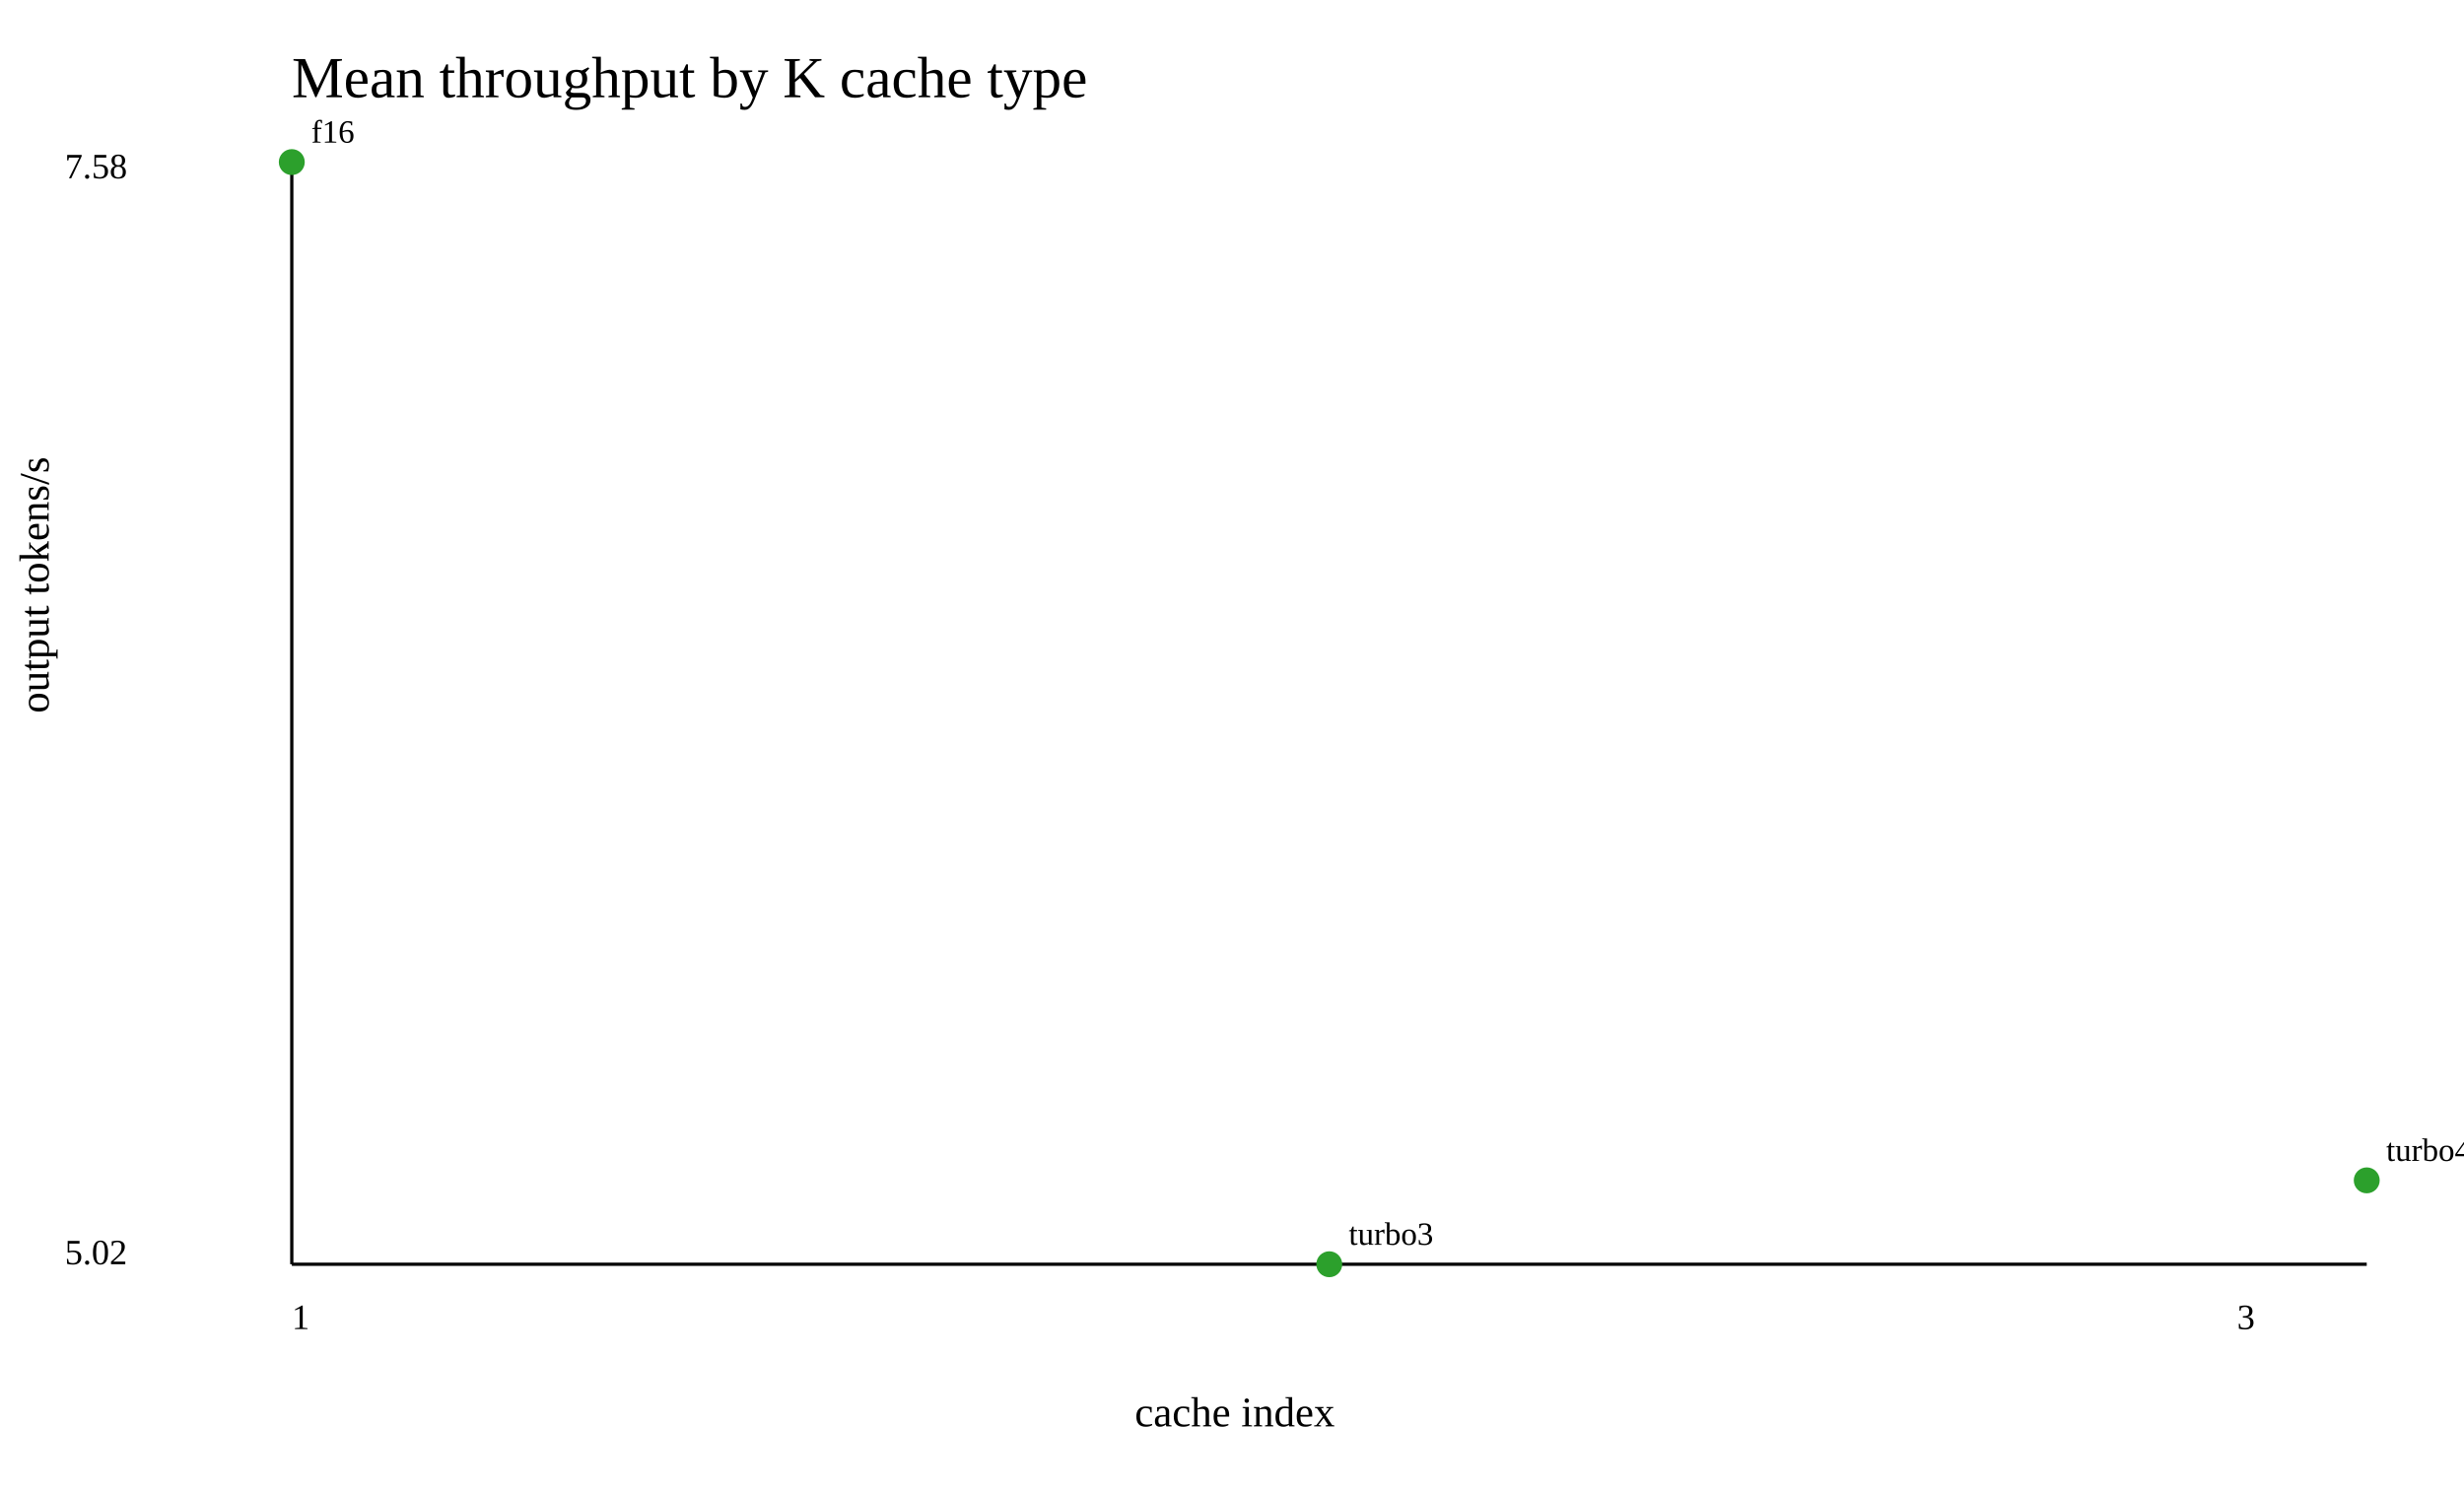
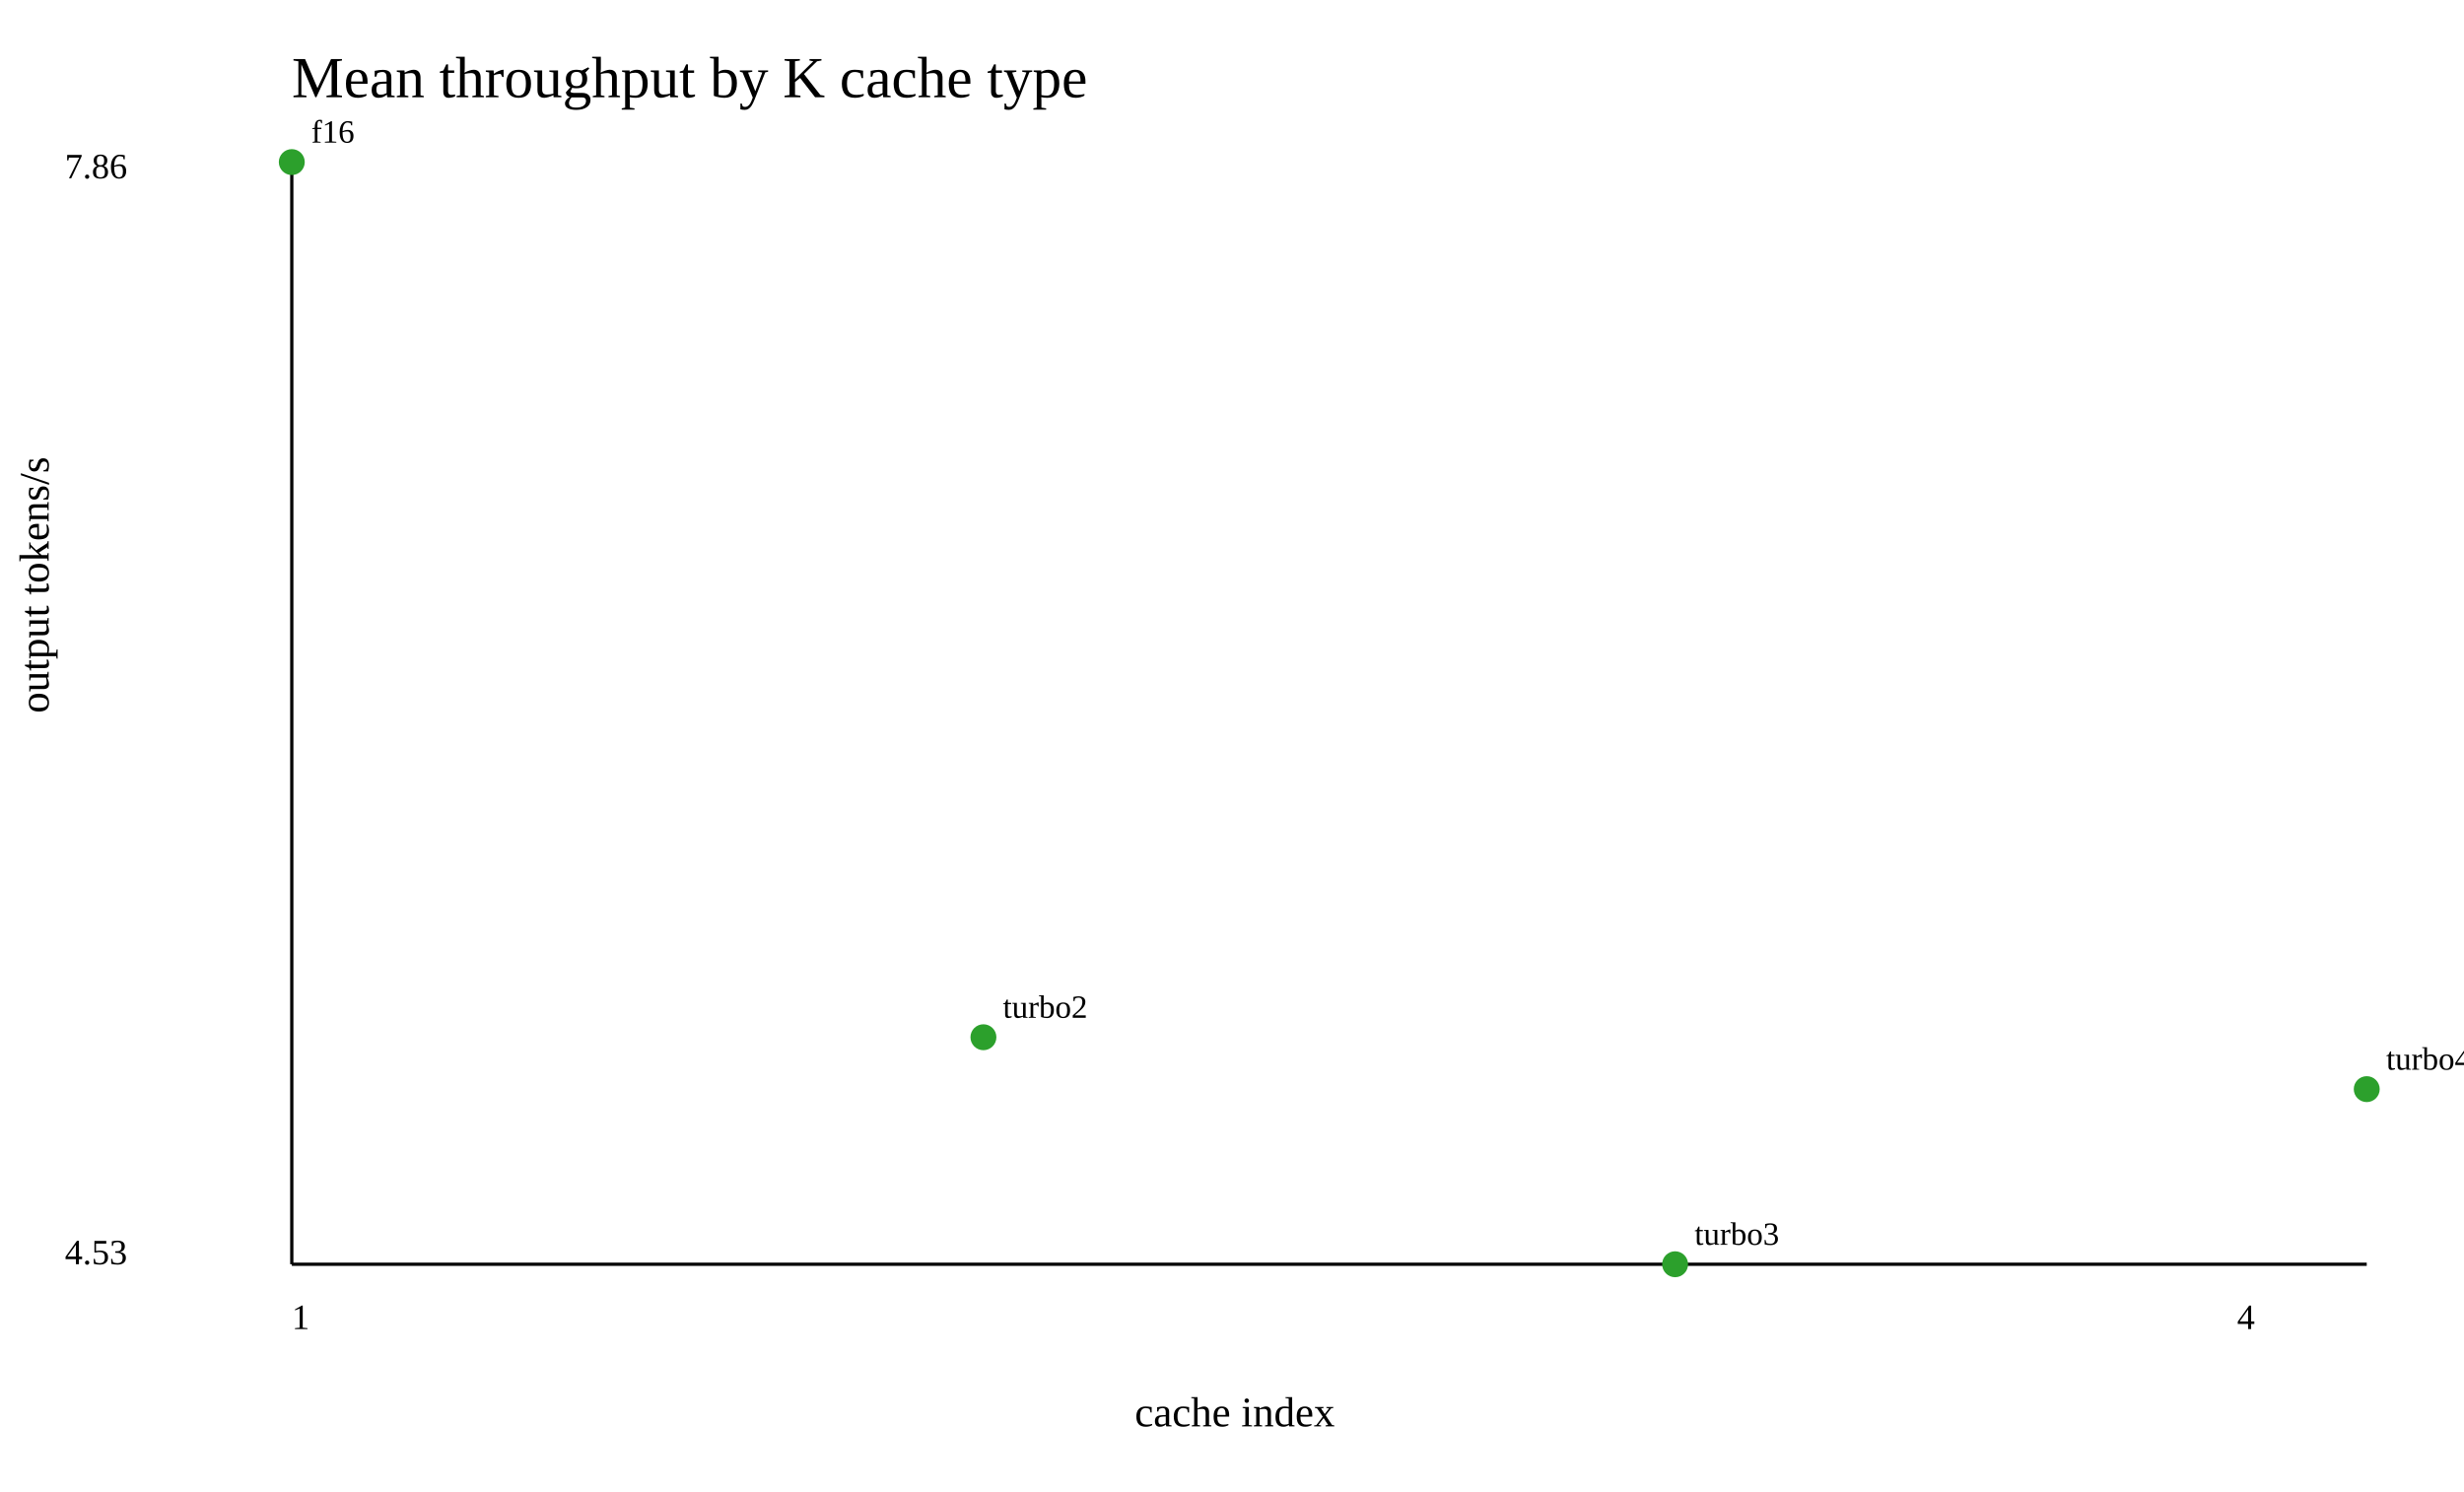
<svg xmlns="http://www.w3.org/2000/svg" width="760" height="460">
  <text x="90" y="30" font-size="18">Mean throughput by K cache type</text>
  <line x1="90" y1="390" x2="730" y2="390" stroke="black" />
  <line x1="90" y1="50" x2="90" y2="390" stroke="black" />
  <text x="350.0" y="440" font-size="13">cache index</text>
  <text x="15" y="220.0" font-size="13" transform="rotate(-90 15,220.0)">output tokens/s</text>
  <text x="90" y="410" font-size="11">1</text>
-   <text x="690" y="410" font-size="11">3</text>
-   <text x="20" y="390" font-size="11">5.02</text>
-   <text x="20" y="55" font-size="11">7.58</text>
+   <text x="690" y="410" font-size="11">4</text>
+   <text x="20" y="390" font-size="11">4.53</text>
+   <text x="20" y="55" font-size="11">7.86</text>
  <circle cx="90.00" cy="50.00" r="4" fill="#2ca02c" />
  <text x="96.00" y="44.00" font-size="10">f16</text>
-   <circle cx="410.00" cy="390.00" r="4" fill="#2ca02c" />
-   <text x="416.00" y="384.00" font-size="10">turbo3</text>
-   <circle cx="730.00" cy="364.12" r="4" fill="#2ca02c" />
-   <text x="736.00" y="358.12" font-size="10">turbo4</text>
+   <circle cx="303.33" cy="319.97" r="4" fill="#2ca02c" />
+   <text x="309.33" y="313.97" font-size="10">turbo2</text>
+   <circle cx="516.67" cy="390.00" r="4" fill="#2ca02c" />
+   <text x="522.67" y="384.00" font-size="10">turbo3</text>
+   <circle cx="730.00" cy="335.98" r="4" fill="#2ca02c" />
+   <text x="736.00" y="329.98" font-size="10">turbo4</text>
</svg>
